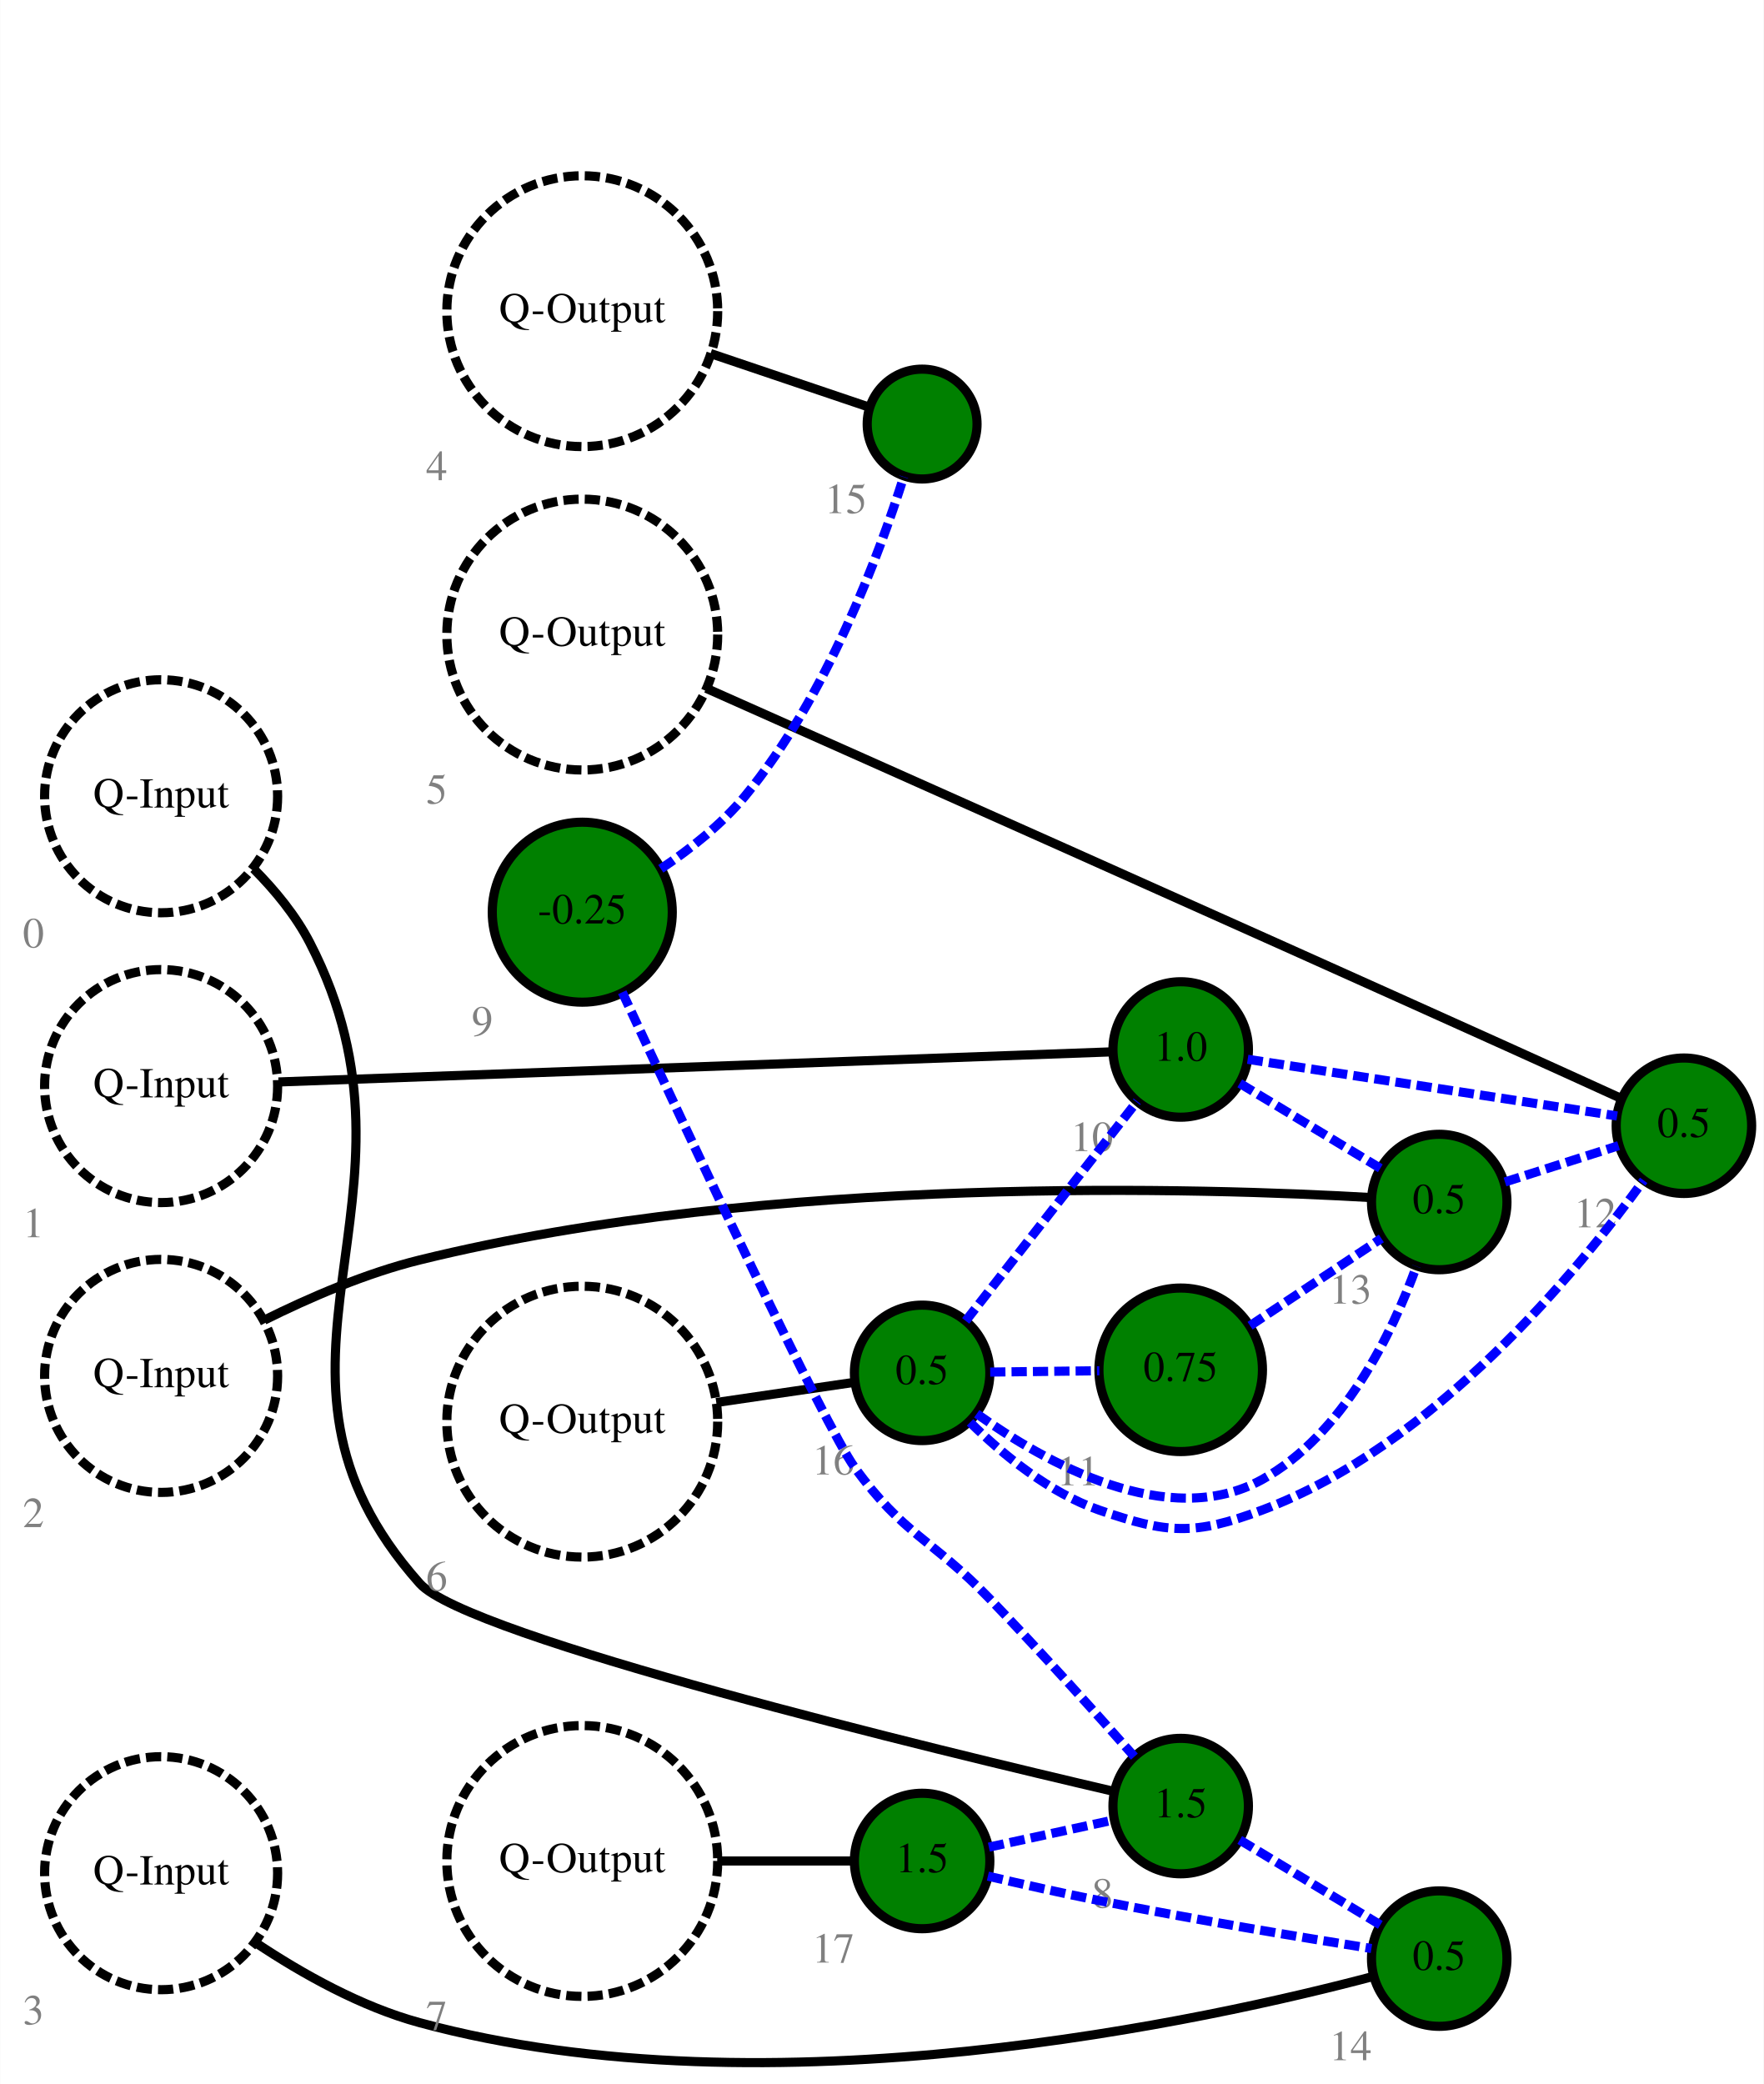
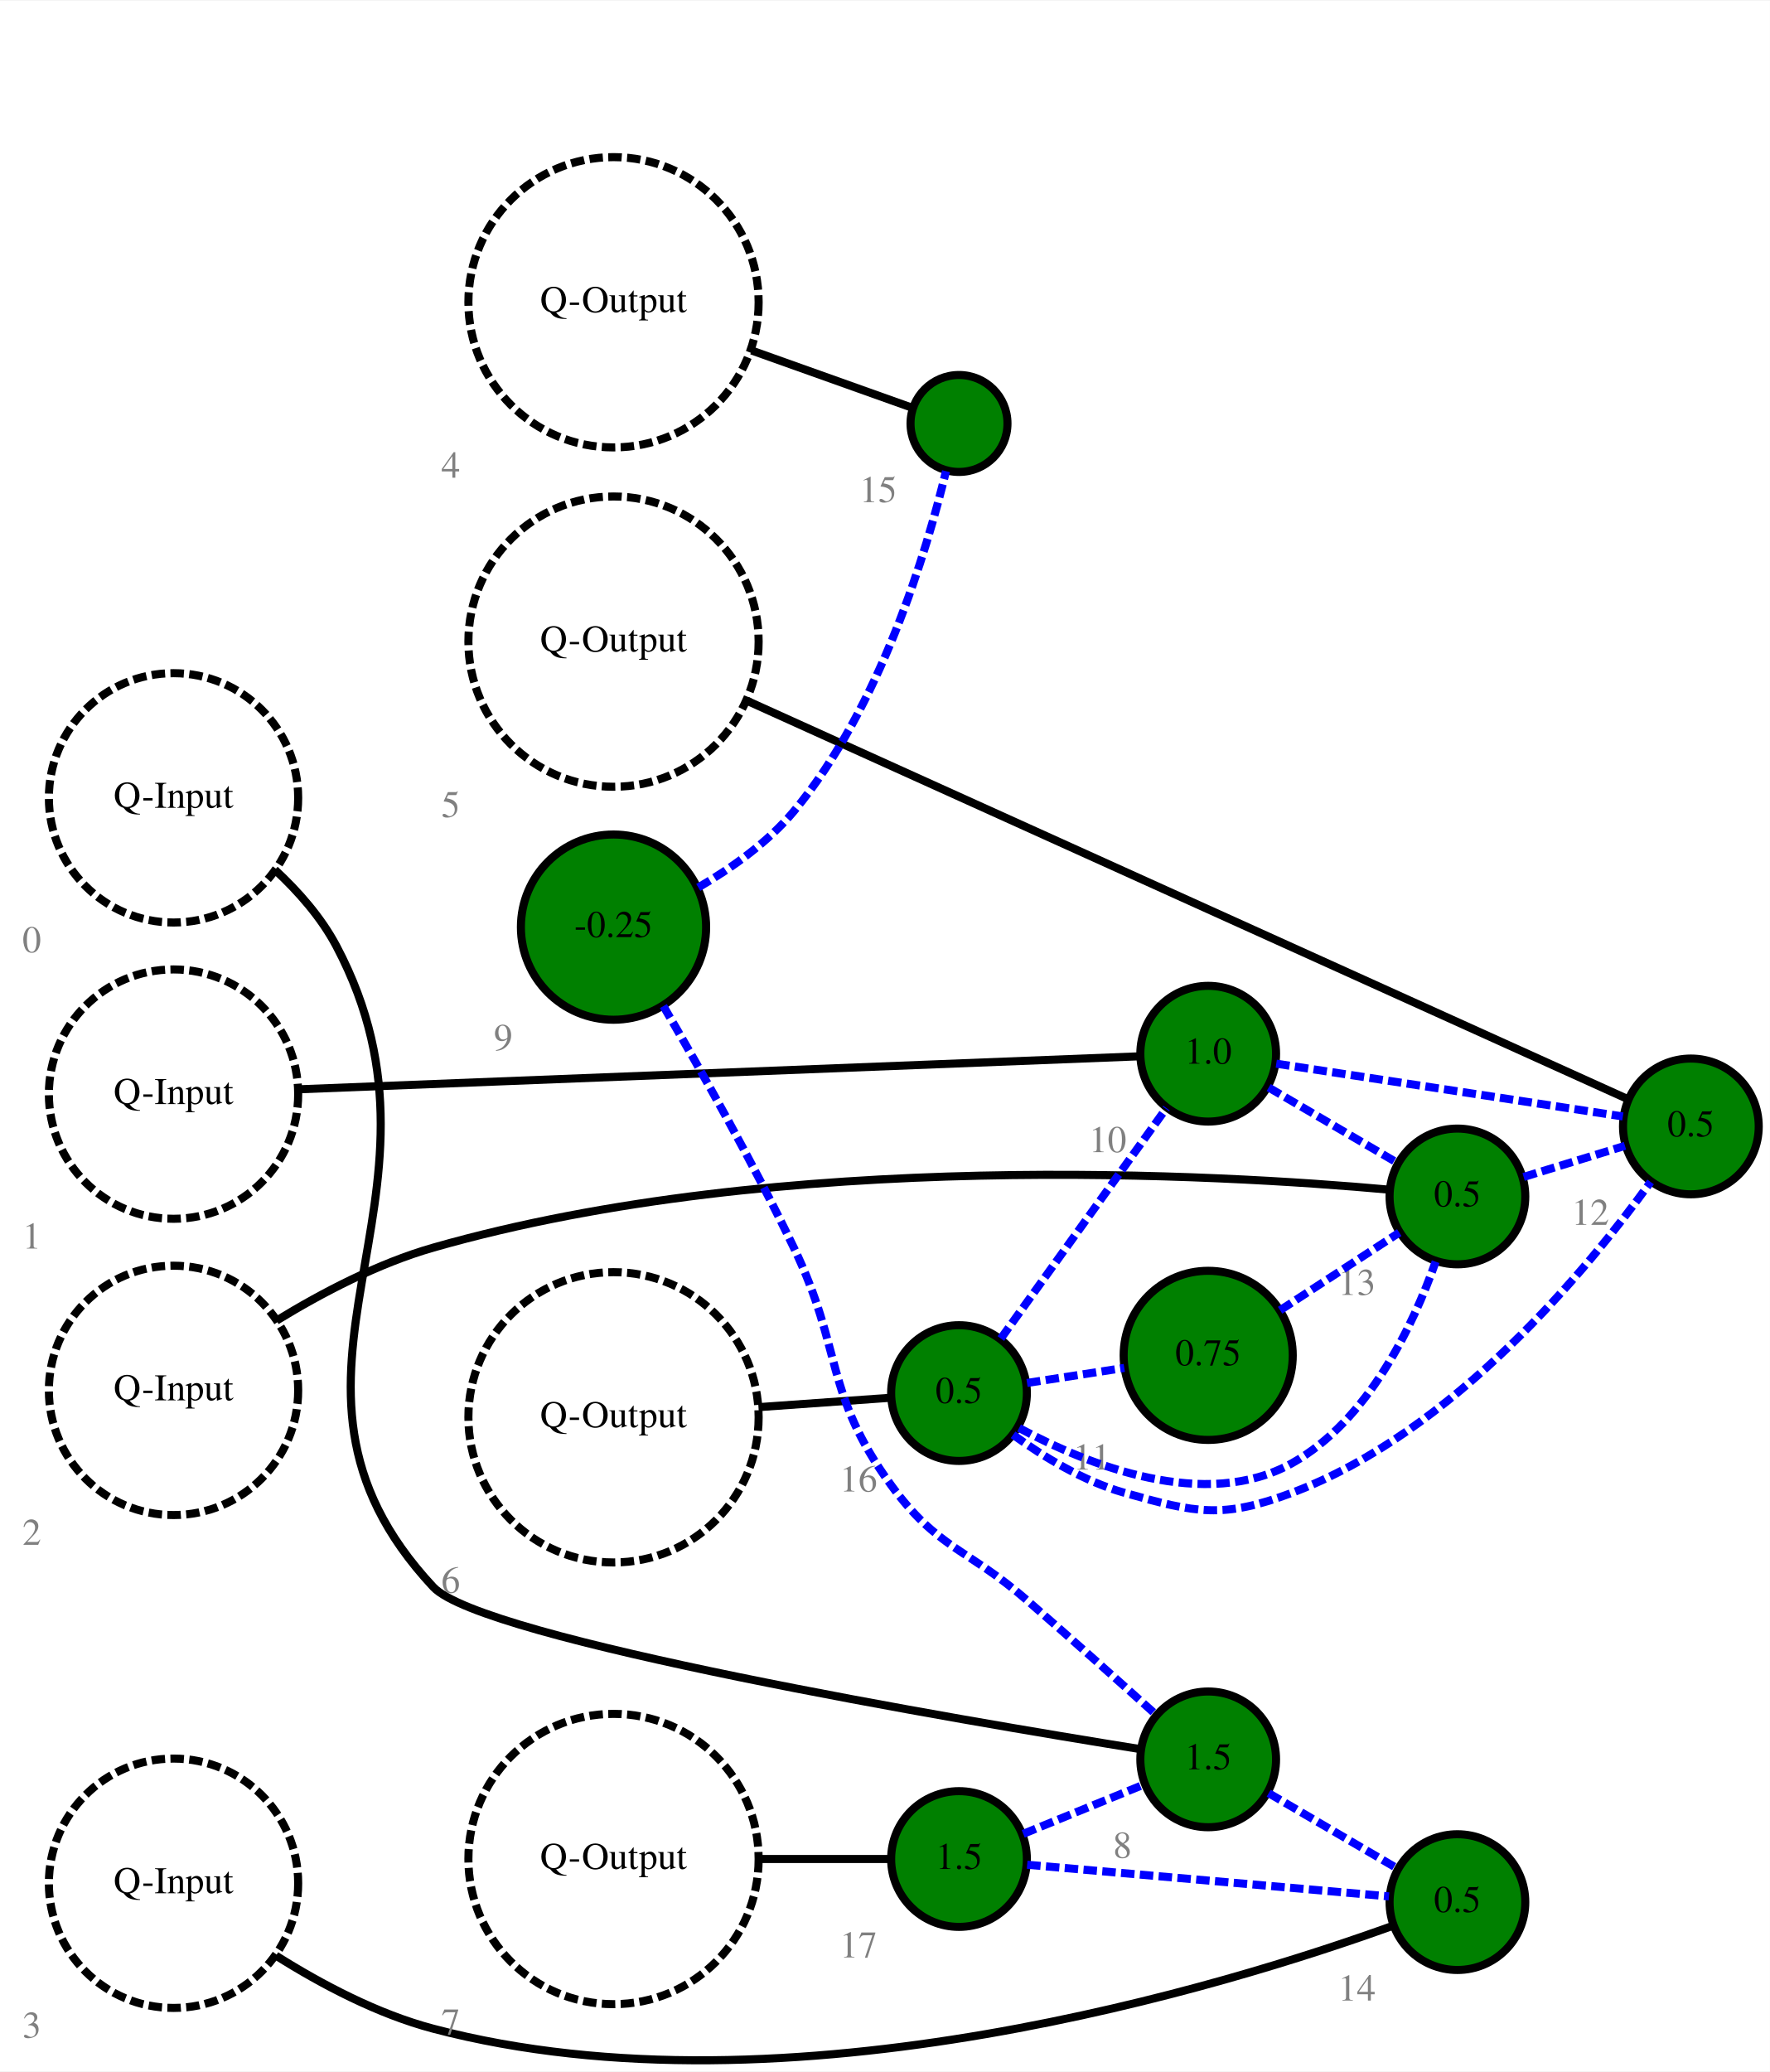
- <svg xmlns="http://www.w3.org/2000/svg" xmlns:xlink="http://www.w3.org/1999/xlink" width="578pt" height="683pt" viewBox="0.00 0.00 577.97 683.10">
-   <g id="graph0" class="graph" transform="scale(1 1) rotate(0) translate(4 679.1)">
-     <polygon fill="white" stroke="none" points="-4,4 -4,-679.1 573.97,-679.1 573.97,4 -4,4" />
+ <svg xmlns="http://www.w3.org/2000/svg" xmlns:xlink="http://www.w3.org/1999/xlink" width="657pt" height="769pt" viewBox="0.00 0.00 657.26 768.85">
+   <g id="graph0" class="graph" transform="scale(1 1) rotate(0) translate(4 764.85)">
+     <polygon fill="white" stroke="transparent" points="-4,4 -4,-764.85 653.26,-764.85 653.26,4 -4,4" />
    <g id="node1" class="node">
      <g id="a_node1">
        <a xlink:title="Q-Input">
-           <ellipse fill="white" stroke="black" stroke-width="3" stroke-dasharray="5,2" cx="48.75" cy="-418.1" rx="38.19" ry="38.19" />
-           <text text-anchor="middle" x="48.75" y="-414.4" font-family="Times,serif" font-size="14.00">Q-Input</text>
-         </a>
-       </g>
-       <text text-anchor="start" x="3.4" y="-368.55" font-family="Times,serif" font-size="14.00" fill="grey">0</text>
+           <ellipse fill="white" stroke="black" stroke-width="3" stroke-dasharray="5,2" cx="60.44" cy="-468.85" rx="46.29" ry="46.29" />
+           <text text-anchor="middle" x="60.44" y="-465.15" font-family="Times,serif" font-size="14.00">Q-Input</text>
+         </a>
+       </g>
+       <text text-anchor="start" x="4.3" y="-411.5" font-family="Times,serif" font-size="14.00" fill="grey">0</text>
    </g>
    <g id="node2" class="node">
      <g id="a_node2">
        <a xlink:title="Q-Input">
-           <ellipse fill="white" stroke="black" stroke-width="3" stroke-dasharray="5,2" cx="48.75" cy="-323.1" rx="38.19" ry="38.19" />
-           <text text-anchor="middle" x="48.75" y="-319.4" font-family="Times,serif" font-size="14.00">Q-Input</text>
-         </a>
-       </g>
-       <text text-anchor="start" x="3.4" y="-273.55" font-family="Times,serif" font-size="14.00" fill="grey">1</text>
+           <ellipse fill="white" stroke="black" stroke-width="3" stroke-dasharray="5,2" cx="60.44" cy="-358.85" rx="46.29" ry="46.29" />
+           <text text-anchor="middle" x="60.44" y="-355.15" font-family="Times,serif" font-size="14.00">Q-Input</text>
+         </a>
+       </g>
+       <text text-anchor="start" x="4.3" y="-301.5" font-family="Times,serif" font-size="14.00" fill="grey">1</text>
    </g>
    <g id="node9" class="node">
      <g id="a_node9">
        <a xlink:title="Q-Z(1.5)">
-           <ellipse fill="green" stroke="black" stroke-width="3" cx="382.93" cy="-87.1" rx="22.2" ry="22.2" />
-           <text text-anchor="middle" x="382.93" y="-83.4" font-family="Times,serif" font-size="14.00">1.5</text>
-         </a>
-       </g>
-       <text text-anchor="start" x="353.83" y="-53.8" font-family="Times,serif" font-size="14.00" fill="grey">8</text>
+           <ellipse fill="green" stroke="black" stroke-width="3" cx="444.67" cy="-111.85" rx="25.2" ry="25.2" />
+           <text text-anchor="middle" x="444.67" y="-108.15" font-family="Times,serif" font-size="14.00">1.5</text>
+         </a>
+       </g>
+       <text text-anchor="start" x="409.32" y="-75.3" font-family="Times,serif" font-size="14.00" fill="grey">8</text>
    </g>
    <g id="edge1" class="edge">
-       <path fill="none" stroke="black" stroke-width="3" d="M79.06,-394.34C86.11,-387.25 92.91,-378.98 97.49,-370.1 140.91,-285.94 70.53,-230.83 133.49,-160.1 149.07,-142.6 304.07,-105.18 361.05,-91.9" />
+       <path fill="none" stroke="black" stroke-width="3" d="M98.09,-442.15C106.86,-434.02 115.29,-424.41 120.89,-413.85 170.97,-319.32 83.91,-254.08 156.89,-175.85 175.03,-156.41 353.85,-126.18 419.59,-115.63" />
    </g>
    <g id="node3" class="node">
      <g id="a_node3">
        <a xlink:title="Q-Input">
-           <ellipse fill="white" stroke="black" stroke-width="3" stroke-dasharray="5,2" cx="48.75" cy="-228.1" rx="38.19" ry="38.19" />
-           <text text-anchor="middle" x="48.75" y="-224.4" font-family="Times,serif" font-size="14.00">Q-Input</text>
-         </a>
-       </g>
-       <text text-anchor="start" x="3.4" y="-178.55" font-family="Times,serif" font-size="14.00" fill="grey">2</text>
+           <ellipse fill="white" stroke="black" stroke-width="3" stroke-dasharray="5,2" cx="60.44" cy="-248.85" rx="46.29" ry="46.29" />
+           <text text-anchor="middle" x="60.44" y="-245.15" font-family="Times,serif" font-size="14.00">Q-Input</text>
+         </a>
+       </g>
+       <text text-anchor="start" x="4.3" y="-191.5" font-family="Times,serif" font-size="14.00" fill="grey">2</text>
    </g>
    <g id="node11" class="node">
      <g id="a_node11">
        <a xlink:title="Q-Z(1.0)">
-           <ellipse fill="green" stroke="black" stroke-width="3" cx="382.93" cy="-335.1" rx="22.2" ry="22.2" />
-           <text text-anchor="middle" x="382.93" y="-331.4" font-family="Times,serif" font-size="14.00">1.0</text>
-         </a>
-       </g>
-       <text text-anchor="start" x="346.83" y="-301.8" font-family="Times,serif" font-size="14.00" fill="grey">10</text>
+           <ellipse fill="green" stroke="black" stroke-width="3" cx="444.67" cy="-373.85" rx="25.2" ry="25.2" />
+           <text text-anchor="middle" x="444.67" y="-370.15" font-family="Times,serif" font-size="14.00">1.0</text>
+         </a>
+       </g>
+       <text text-anchor="start" x="400.32" y="-337.3" font-family="Times,serif" font-size="14.00" fill="grey">10</text>
    </g>
    <g id="edge2" class="edge">
-       <path fill="none" stroke="black" stroke-width="3" d="M87.21,-324.45C157.11,-326.98 305.35,-332.33 360.59,-334.33" />
+       <path fill="none" stroke="black" stroke-width="3" d="M106.79,-360.63C188.07,-363.82 355.94,-370.41 419,-372.88" />
    </g>
    <g id="node4" class="node">
      <g id="a_node4">
        <a xlink:title="Q-Input">
-           <ellipse fill="white" stroke="black" stroke-width="3" stroke-dasharray="5,2" cx="48.75" cy="-65.1" rx="38.19" ry="38.19" />
-           <text text-anchor="middle" x="48.75" y="-61.4" font-family="Times,serif" font-size="14.00">Q-Input</text>
-         </a>
-       </g>
-       <text text-anchor="start" x="3.4" y="-15.55" font-family="Times,serif" font-size="14.00" fill="grey">3</text>
+           <ellipse fill="white" stroke="black" stroke-width="3" stroke-dasharray="5,2" cx="60.44" cy="-65.85" rx="46.29" ry="46.29" />
+           <text text-anchor="middle" x="60.44" y="-62.15" font-family="Times,serif" font-size="14.00">Q-Input</text>
+         </a>
+       </g>
+       <text text-anchor="start" x="4.3" y="-8.5" font-family="Times,serif" font-size="14.00" fill="grey">3</text>
    </g>
    <g id="node14" class="node">
      <g id="a_node14">
        <a xlink:title="Q-Z(0.5)">
-           <ellipse fill="green" stroke="black" stroke-width="3" cx="467.67" cy="-285.1" rx="22.2" ry="22.2" />
-           <text text-anchor="middle" x="467.67" y="-281.4" font-family="Times,serif" font-size="14.00">0.5</text>
-         </a>
-       </g>
-       <text text-anchor="start" x="431.57" y="-251.8" font-family="Times,serif" font-size="14.00" fill="grey">13</text>
+           <ellipse fill="green" stroke="black" stroke-width="3" cx="537.22" cy="-320.85" rx="25.2" ry="25.2" />
+           <text text-anchor="middle" x="537.22" y="-317.15" font-family="Times,serif" font-size="14.00">0.5</text>
+         </a>
+       </g>
+       <text text-anchor="start" x="492.87" y="-284.3" font-family="Times,serif" font-size="14.00" fill="grey">13</text>
    </g>
    <g id="edge4" class="edge">
-       <path fill="none" stroke="black" stroke-width="3" d="M82.55,-246.38C97.6,-253.87 115.97,-261.78 133.49,-266.1 248.54,-294.43 392.39,-289.62 445.61,-286.54" />
+       <path fill="none" stroke="black" stroke-width="3" d="M98.69,-274.75C115.66,-285.14 136.48,-296.02 156.89,-301.85 286.22,-338.83 450.31,-328.94 511.63,-323.39" />
    </g>
    <g id="node15" class="node">
      <g id="a_node15">
        <a xlink:title="Q-Z(0.5)">
-           <ellipse fill="green" stroke="black" stroke-width="3" cx="467.67" cy="-37.1" rx="22.2" ry="22.2" />
-           <text text-anchor="middle" x="467.67" y="-33.4" font-family="Times,serif" font-size="14.00">0.5</text>
-         </a>
-       </g>
-       <text text-anchor="start" x="431.57" y="-3.8" font-family="Times,serif" font-size="14.00" fill="grey">14</text>
+           <ellipse fill="green" stroke="black" stroke-width="3" cx="537.22" cy="-58.85" rx="25.2" ry="25.2" />
+           <text text-anchor="middle" x="537.22" y="-55.15" font-family="Times,serif" font-size="14.00">0.5</text>
+         </a>
+       </g>
+       <text text-anchor="start" x="492.87" y="-22.3" font-family="Times,serif" font-size="14.00" fill="grey">14</text>
    </g>
    <g id="edge5" class="edge">
-       <path fill="none" stroke="black" stroke-width="3" d="M79.79,-42.27C95.01,-32.12 114.31,-21.3 133.49,-16.1 248.45,15.06 393.54,-17.34 446.31,-31.33" />
+       <path fill="none" stroke="black" stroke-width="3" d="M98.49,-38.97C115.42,-28.29 136.27,-17.28 156.89,-11.85 288.76,22.87 453.35,-28.44 513.15,-50.03" />
    </g>
    <g id="node5" class="node">
      <g id="a_node5">
        <a xlink:title="Q-Output">
-           <ellipse fill="white" stroke="black" stroke-width="3" stroke-dasharray="5,2" cx="186.79" cy="-577.1" rx="44.39" ry="44.39" />
-           <text text-anchor="middle" x="186.79" y="-573.4" font-family="Times,serif" font-size="14.00">Q-Output</text>
-         </a>
-       </g>
-       <text text-anchor="start" x="135.59" y="-521.7" font-family="Times,serif" font-size="14.00" fill="grey">4</text>
+           <ellipse fill="white" stroke="black" stroke-width="3" stroke-dasharray="5,2" cx="223.83" cy="-652.85" rx="53.89" ry="53.89" />
+           <text text-anchor="middle" x="223.83" y="-649.15" font-family="Times,serif" font-size="14.00">Q-Output</text>
+         </a>
+       </g>
+       <text text-anchor="start" x="159.89" y="-587.71" font-family="Times,serif" font-size="14.00" fill="grey">4</text>
    </g>
    <g id="node6" class="node">
      <g id="a_node6">
        <a xlink:title="Q-Output">
-           <ellipse fill="white" stroke="black" stroke-width="3" stroke-dasharray="5,2" cx="186.79" cy="-471.1" rx="44.39" ry="44.39" />
-           <text text-anchor="middle" x="186.79" y="-467.4" font-family="Times,serif" font-size="14.00">Q-Output</text>
-         </a>
-       </g>
-       <text text-anchor="start" x="135.59" y="-415.7" font-family="Times,serif" font-size="14.00" fill="grey">5</text>
+           <ellipse fill="white" stroke="black" stroke-width="3" stroke-dasharray="5,2" cx="223.83" cy="-526.85" rx="53.89" ry="53.89" />
+           <text text-anchor="middle" x="223.83" y="-523.15" font-family="Times,serif" font-size="14.00">Q-Output</text>
+         </a>
+       </g>
+       <text text-anchor="start" x="159.89" y="-461.71" font-family="Times,serif" font-size="14.00" fill="grey">5</text>
    </g>
    <g id="node16" class="node">
      <g id="a_node16">
        <a xlink:title="Q-Z(0.0)">
-           <ellipse fill="green" stroke="black" stroke-width="3" cx="298.18" cy="-540.1" rx="18" ry="18" />
-         </a>
-       </g>
-       <text text-anchor="start" x="266.18" y="-510.9" font-family="Times,serif" font-size="14.00" fill="grey">15</text>
+           <ellipse fill="green" stroke="black" stroke-width="3" cx="352.13" cy="-607.85" rx="18" ry="18" />
+         </a>
+       </g>
+       <text text-anchor="start" x="315.13" y="-578.65" font-family="Times,serif" font-size="14.00" fill="grey">15</text>
    </g>
    <g id="edge7" class="edge">
-       <path fill="none" stroke="black" stroke-width="3" d="M228.83,-563.22C246.9,-557.1 267.09,-550.28 280.81,-545.64" />
+       <path fill="none" stroke="black" stroke-width="3" d="M275.11,-634.94C296.43,-627.34 319.8,-619.01 334.92,-613.62" />
    </g>
    <g id="node7" class="node">
      <g id="a_node7">
        <a xlink:title="Q-Output">
-           <ellipse fill="white" stroke="black" stroke-width="3" stroke-dasharray="5,2" cx="186.79" cy="-213.1" rx="44.39" ry="44.39" />
-           <text text-anchor="middle" x="186.79" y="-209.4" font-family="Times,serif" font-size="14.00">Q-Output</text>
-         </a>
-       </g>
-       <text text-anchor="start" x="135.59" y="-157.7" font-family="Times,serif" font-size="14.00" fill="grey">6</text>
+           <ellipse fill="white" stroke="black" stroke-width="3" stroke-dasharray="5,2" cx="223.83" cy="-238.85" rx="53.89" ry="53.89" />
+           <text text-anchor="middle" x="223.83" y="-235.15" font-family="Times,serif" font-size="14.00">Q-Output</text>
+         </a>
+       </g>
+       <text text-anchor="start" x="159.89" y="-173.71" font-family="Times,serif" font-size="14.00" fill="grey">6</text>
    </g>
    <g id="node13" class="node">
      <g id="a_node13">
        <a xlink:title="Q-Z(0.5)">
-           <ellipse fill="green" stroke="black" stroke-width="3" cx="547.87" cy="-310.1" rx="22.2" ry="22.2" />
-           <text text-anchor="middle" x="547.87" y="-306.4" font-family="Times,serif" font-size="14.00">0.5</text>
-         </a>
-       </g>
-       <text text-anchor="start" x="511.77" y="-276.8" font-family="Times,serif" font-size="14.00" fill="grey">12</text>
+           <ellipse fill="green" stroke="black" stroke-width="3" cx="623.91" cy="-346.85" rx="25.2" ry="25.2" />
+           <text text-anchor="middle" x="623.91" y="-343.15" font-family="Times,serif" font-size="14.00">0.5</text>
+         </a>
+       </g>
+       <text text-anchor="start" x="579.56" y="-310.3" font-family="Times,serif" font-size="14.00" fill="grey">12</text>
    </g>
    <g id="edge3" class="edge">
-       <path fill="none" stroke="black" stroke-width="3" d="M227.4,-453.49C285.15,-427.81 395.81,-378.49 489.77,-336.1 502.38,-330.41 516.53,-323.97 527.59,-318.92" />
+       <path fill="none" stroke="black" stroke-width="3" d="M273.25,-504.96C359.86,-465.8 538.11,-385.2 600.64,-356.92" />
    </g>
    <g id="node8" class="node">
      <g id="a_node8">
        <a xlink:title="Q-Output">
-           <ellipse fill="white" stroke="black" stroke-width="3" stroke-dasharray="5,2" cx="186.79" cy="-69.1" rx="44.39" ry="44.39" />
-           <text text-anchor="middle" x="186.79" y="-65.4" font-family="Times,serif" font-size="14.00">Q-Output</text>
-         </a>
-       </g>
-       <text text-anchor="start" x="135.59" y="-13.7" font-family="Times,serif" font-size="14.00" fill="grey">7</text>
+           <ellipse fill="white" stroke="black" stroke-width="3" stroke-dasharray="5,2" cx="223.83" cy="-74.85" rx="53.89" ry="53.89" />
+           <text text-anchor="middle" x="223.83" y="-71.15" font-family="Times,serif" font-size="14.00">Q-Output</text>
+         </a>
+       </g>
+       <text text-anchor="start" x="159.89" y="-9.71" font-family="Times,serif" font-size="14.00" fill="grey">7</text>
    </g>
    <g id="node17" class="node">
      <g id="a_node17">
        <a xlink:title="Q-Z(0.5)">
-           <ellipse fill="green" stroke="black" stroke-width="3" cx="298.18" cy="-229.1" rx="22.2" ry="22.2" />
-           <text text-anchor="middle" x="298.18" y="-225.4" font-family="Times,serif" font-size="14.00">0.5</text>
-         </a>
-       </g>
-       <text text-anchor="start" x="262.08" y="-195.8" font-family="Times,serif" font-size="14.00" fill="grey">16</text>
+           <ellipse fill="green" stroke="black" stroke-width="3" cx="352.13" cy="-247.85" rx="25.2" ry="25.2" />
+           <text text-anchor="middle" x="352.13" y="-244.15" font-family="Times,serif" font-size="14.00">0.5</text>
+         </a>
+       </g>
+       <text text-anchor="start" x="307.78" y="-211.3" font-family="Times,serif" font-size="14.00" fill="grey">16</text>
    </g>
    <g id="edge8" class="edge">
-       <path fill="none" stroke="black" stroke-width="3" d="M230.71,-219.38C246.27,-221.65 263.17,-224.12 276.03,-226.01" />
+       <path fill="none" stroke="black" stroke-width="3" d="M277.66,-242.62C294.69,-243.83 312.76,-245.12 326.71,-246.11" />
    </g>
    <g id="node18" class="node">
      <g id="a_node18">
        <a xlink:title="Q-Z(1.5)">
-           <ellipse fill="green" stroke="black" stroke-width="3" cx="298.18" cy="-69.1" rx="22.2" ry="22.2" />
-           <text text-anchor="middle" x="298.18" y="-65.4" font-family="Times,serif" font-size="14.00">1.5</text>
-         </a>
-       </g>
-       <text text-anchor="start" x="262.08" y="-35.8" font-family="Times,serif" font-size="14.00" fill="grey">17</text>
+           <ellipse fill="green" stroke="black" stroke-width="3" cx="352.13" cy="-74.85" rx="25.2" ry="25.2" />
+           <text text-anchor="middle" x="352.13" y="-71.15" font-family="Times,serif" font-size="14.00">1.5</text>
+         </a>
+       </g>
+       <text text-anchor="start" x="307.78" y="-38.3" font-family="Times,serif" font-size="14.00" fill="grey">17</text>
    </g>
    <g id="edge9" class="edge">
-       <path fill="none" stroke="black" stroke-width="3" d="M231.02,-69.1C246.43,-69.1 263.11,-69.1 275.86,-69.1" />
+       <path fill="none" stroke="black" stroke-width="3" d="M278.03,-74.85C294.88,-74.85 312.7,-74.85 326.53,-74.85" />
    </g>
    <g id="edge11" class="edge">
-       <path fill="none" stroke="blue" stroke-width="3" stroke-dasharray="5,2" d="M402.29,-76C416,-67.72 434.66,-56.44 448.36,-48.16" />
+       <path fill="none" stroke="blue" stroke-width="3" stroke-dasharray="5,2" d="M467.13,-99.29C481.56,-90.84 500.51,-79.75 514.91,-71.32" />
    </g>
    <g id="node10" class="node">
      <g id="a_node10">
        <a xlink:title="Q-Z(-0.25)">
-           <ellipse fill="green" stroke="black" stroke-width="3" cx="186.79" cy="-380.1" rx="29.5" ry="29.5" />
-           <text text-anchor="middle" x="186.79" y="-376.4" font-family="Times,serif" font-size="14.00">-0.25</text>
-         </a>
-       </g>
-       <text text-anchor="start" x="150.54" y="-339.65" font-family="Times,serif" font-size="14.00" fill="grey">9</text>
+           <ellipse fill="green" stroke="black" stroke-width="3" cx="223.83" cy="-420.85" rx="34.39" ry="34.39" />
+           <text text-anchor="middle" x="223.83" y="-417.15" font-family="Times,serif" font-size="14.00">-0.25</text>
+         </a>
+       </g>
+       <text text-anchor="start" x="179.39" y="-375.2" font-family="Times,serif" font-size="14.00" fill="grey">9</text>
    </g>
    <g id="edge10" class="edge">
-       <path fill="none" stroke="blue" stroke-width="3" stroke-dasharray="5,2" d="M199.9,-353.86C221.71,-306.81 266.24,-211.73 276.08,-198.1 292.13,-175.88 301.24,-174.82 320.28,-155.1 336.99,-137.79 355.43,-117.24 367.75,-103.3" />
+       <path fill="none" stroke="blue" stroke-width="3" stroke-dasharray="5,2" d="M242.35,-391.53C256.25,-367.75 275.76,-333.16 290.78,-301.85 309.05,-263.75 301.96,-248.05 326.78,-213.85 344.13,-189.94 355.18,-190.24 377.47,-170.85 393.74,-156.71 412.01,-140.39 425.23,-128.5" />
    </g>
    <g id="edge6" class="edge">
-       <path fill="none" stroke="blue" stroke-width="3" stroke-dasharray="5,2" d="M212.54,-394.32C222.05,-400.68 232.44,-408.84 240.08,-418.1 266.88,-450.56 284.22,-497.69 292.16,-522.81" />
+       <path fill="none" stroke="blue" stroke-width="3" stroke-dasharray="5,2" d="M255.32,-435.59C267.62,-442.74 281.15,-452.3 290.78,-463.85 323.06,-502.58 340.29,-561.05 347.3,-590.13" />
    </g>
    <g id="edge17" class="edge">
-       <path fill="none" stroke="blue" stroke-width="3" stroke-dasharray="5,2" d="M404.89,-331.88C436.18,-327.08 494.74,-318.1 525.98,-313.3" />
+       <path fill="none" stroke="blue" stroke-width="3" stroke-dasharray="5,2" d="M469.94,-370.15C503.79,-365 564.81,-355.7 598.65,-350.55" />
    </g>
    <g id="edge16" class="edge">
-       <path fill="none" stroke="blue" stroke-width="3" stroke-dasharray="5,2" d="M402.29,-324C416,-315.72 434.66,-304.44 448.36,-296.16" />
+       <path fill="none" stroke="blue" stroke-width="3" stroke-dasharray="5,2" d="M467.13,-361.29C481.56,-352.84 500.51,-341.75 514.91,-333.32" />
    </g>
    <g id="node12" class="node">
      <g id="a_node12">
        <a xlink:title="Q-Z(0.75)">
-           <ellipse fill="green" stroke="black" stroke-width="3" cx="382.93" cy="-230.1" rx="26.8" ry="26.8" />
-           <text text-anchor="middle" x="382.93" y="-226.4" font-family="Times,serif" font-size="14.00">0.75</text>
-         </a>
-       </g>
-       <text text-anchor="start" x="342.28" y="-192.25" font-family="Times,serif" font-size="14.00" fill="grey">11</text>
+           <ellipse fill="green" stroke="black" stroke-width="3" cx="444.67" cy="-261.85" rx="31.4" ry="31.4" />
+           <text text-anchor="middle" x="444.67" y="-258.15" font-family="Times,serif" font-size="14.00">0.75</text>
+         </a>
+       </g>
+       <text text-anchor="start" x="394.47" y="-219.45" font-family="Times,serif" font-size="14.00" fill="grey">11</text>
    </g>
    <g id="edge18" class="edge">
-       <path fill="none" stroke="blue" stroke-width="3" stroke-dasharray="5,2" d="M405.67,-244.55C419.07,-253.46 436.06,-264.75 448.7,-273.16" />
+       <path fill="none" stroke="blue" stroke-width="3" stroke-dasharray="5,2" d="M471.37,-278.6C485.39,-287.73 502.5,-298.88 515.62,-307.43" />
    </g>
    <g id="edge19" class="edge">
-       <path fill="none" stroke="blue" stroke-width="3" stroke-dasharray="5,2" d="M489.22,-291.67C500.71,-295.34 514.99,-299.91 526.46,-303.57" />
+       <path fill="none" stroke="blue" stroke-width="3" stroke-dasharray="5,2" d="M561.81,-328.09C573.55,-331.7 587.71,-336.05 599.44,-339.65" />
    </g>
    <g id="edge12" class="edge">
-       <path fill="none" stroke="blue" stroke-width="3" stroke-dasharray="5,2" d="M312.47,-246.13C327.92,-265.91 353.24,-298.35 368.66,-318.11" />
+       <path fill="none" stroke="blue" stroke-width="3" stroke-dasharray="5,2" d="M367.67,-268.09C384.57,-291.61 412.28,-330.17 429.16,-353.66" />
    </g>
    <g id="edge13" class="edge">
-       <path fill="none" stroke="blue" stroke-width="3" stroke-dasharray="5,2" d="M320.49,-229.36C331.41,-229.49 344.78,-229.65 356.27,-229.79" />
+       <path fill="none" stroke="blue" stroke-width="3" stroke-dasharray="5,2" d="M377.39,-251.6C388.49,-253.32 401.77,-255.37 413.51,-257.19" />
    </g>
    <g id="edge15" class="edge">
-       <path fill="none" stroke="blue" stroke-width="3" stroke-dasharray="5,2" d="M313.9,-212.87C324.52,-202.43 339.82,-189.8 356.28,-184.1 378.66,-176.34 387.39,-175.78 409.57,-184.1 466.22,-205.34 513.37,-262.78 534.67,-292.2" />
+       <path fill="none" stroke="blue" stroke-width="3" stroke-dasharray="5,2" d="M372.21,-232.36C383.48,-224.23 398.45,-215.09 413.47,-210.85 440.16,-203.32 449.91,-201.08 475.87,-210.85 535.91,-233.44 585.79,-294.11 608.96,-326.24" />
    </g>
    <g id="edge14" class="edge">
-       <path fill="none" stroke="blue" stroke-width="3" stroke-dasharray="5,2" d="M316.09,-215.69C338.5,-199.68 378.78,-177.07 409.57,-194.1 436.34,-208.9 452.24,-242.09 460.22,-264.02" />
+       <path fill="none" stroke="blue" stroke-width="3" stroke-dasharray="5,2" d="M374.44,-234.88C400.05,-221.13 443.58,-203.72 475.87,-221.85 504.12,-237.72 520.71,-272.78 529.13,-296.62" />
    </g>
    <g id="edge20" class="edge">
-       <path fill="none" stroke="blue" stroke-width="3" stroke-dasharray="5,2" d="M320.06,-73.64C332.6,-76.37 348.51,-79.83 361.05,-82.56" />
+       <path fill="none" stroke="blue" stroke-width="3" stroke-dasharray="5,2" d="M375.97,-84.19C389.7,-89.8 407.1,-96.91 420.83,-102.52" />
    </g>
    <g id="edge21" class="edge">
-       <path fill="none" stroke="blue" stroke-width="3" stroke-dasharray="5,2" d="M319.74,-64.14C330.58,-61.59 344.12,-58.53 356.28,-56.1 387.17,-49.93 423.17,-43.96 445.45,-40.41" />
+       <path fill="none" stroke="blue" stroke-width="3" stroke-dasharray="5,2" d="M377.44,-72.73C412.46,-69.67 476.73,-64.05 511.8,-60.98" />
    </g>
    <g id="node19" class="node">
</g>
    <g id="node20" class="node">
</g>
  </g>
</svg>
